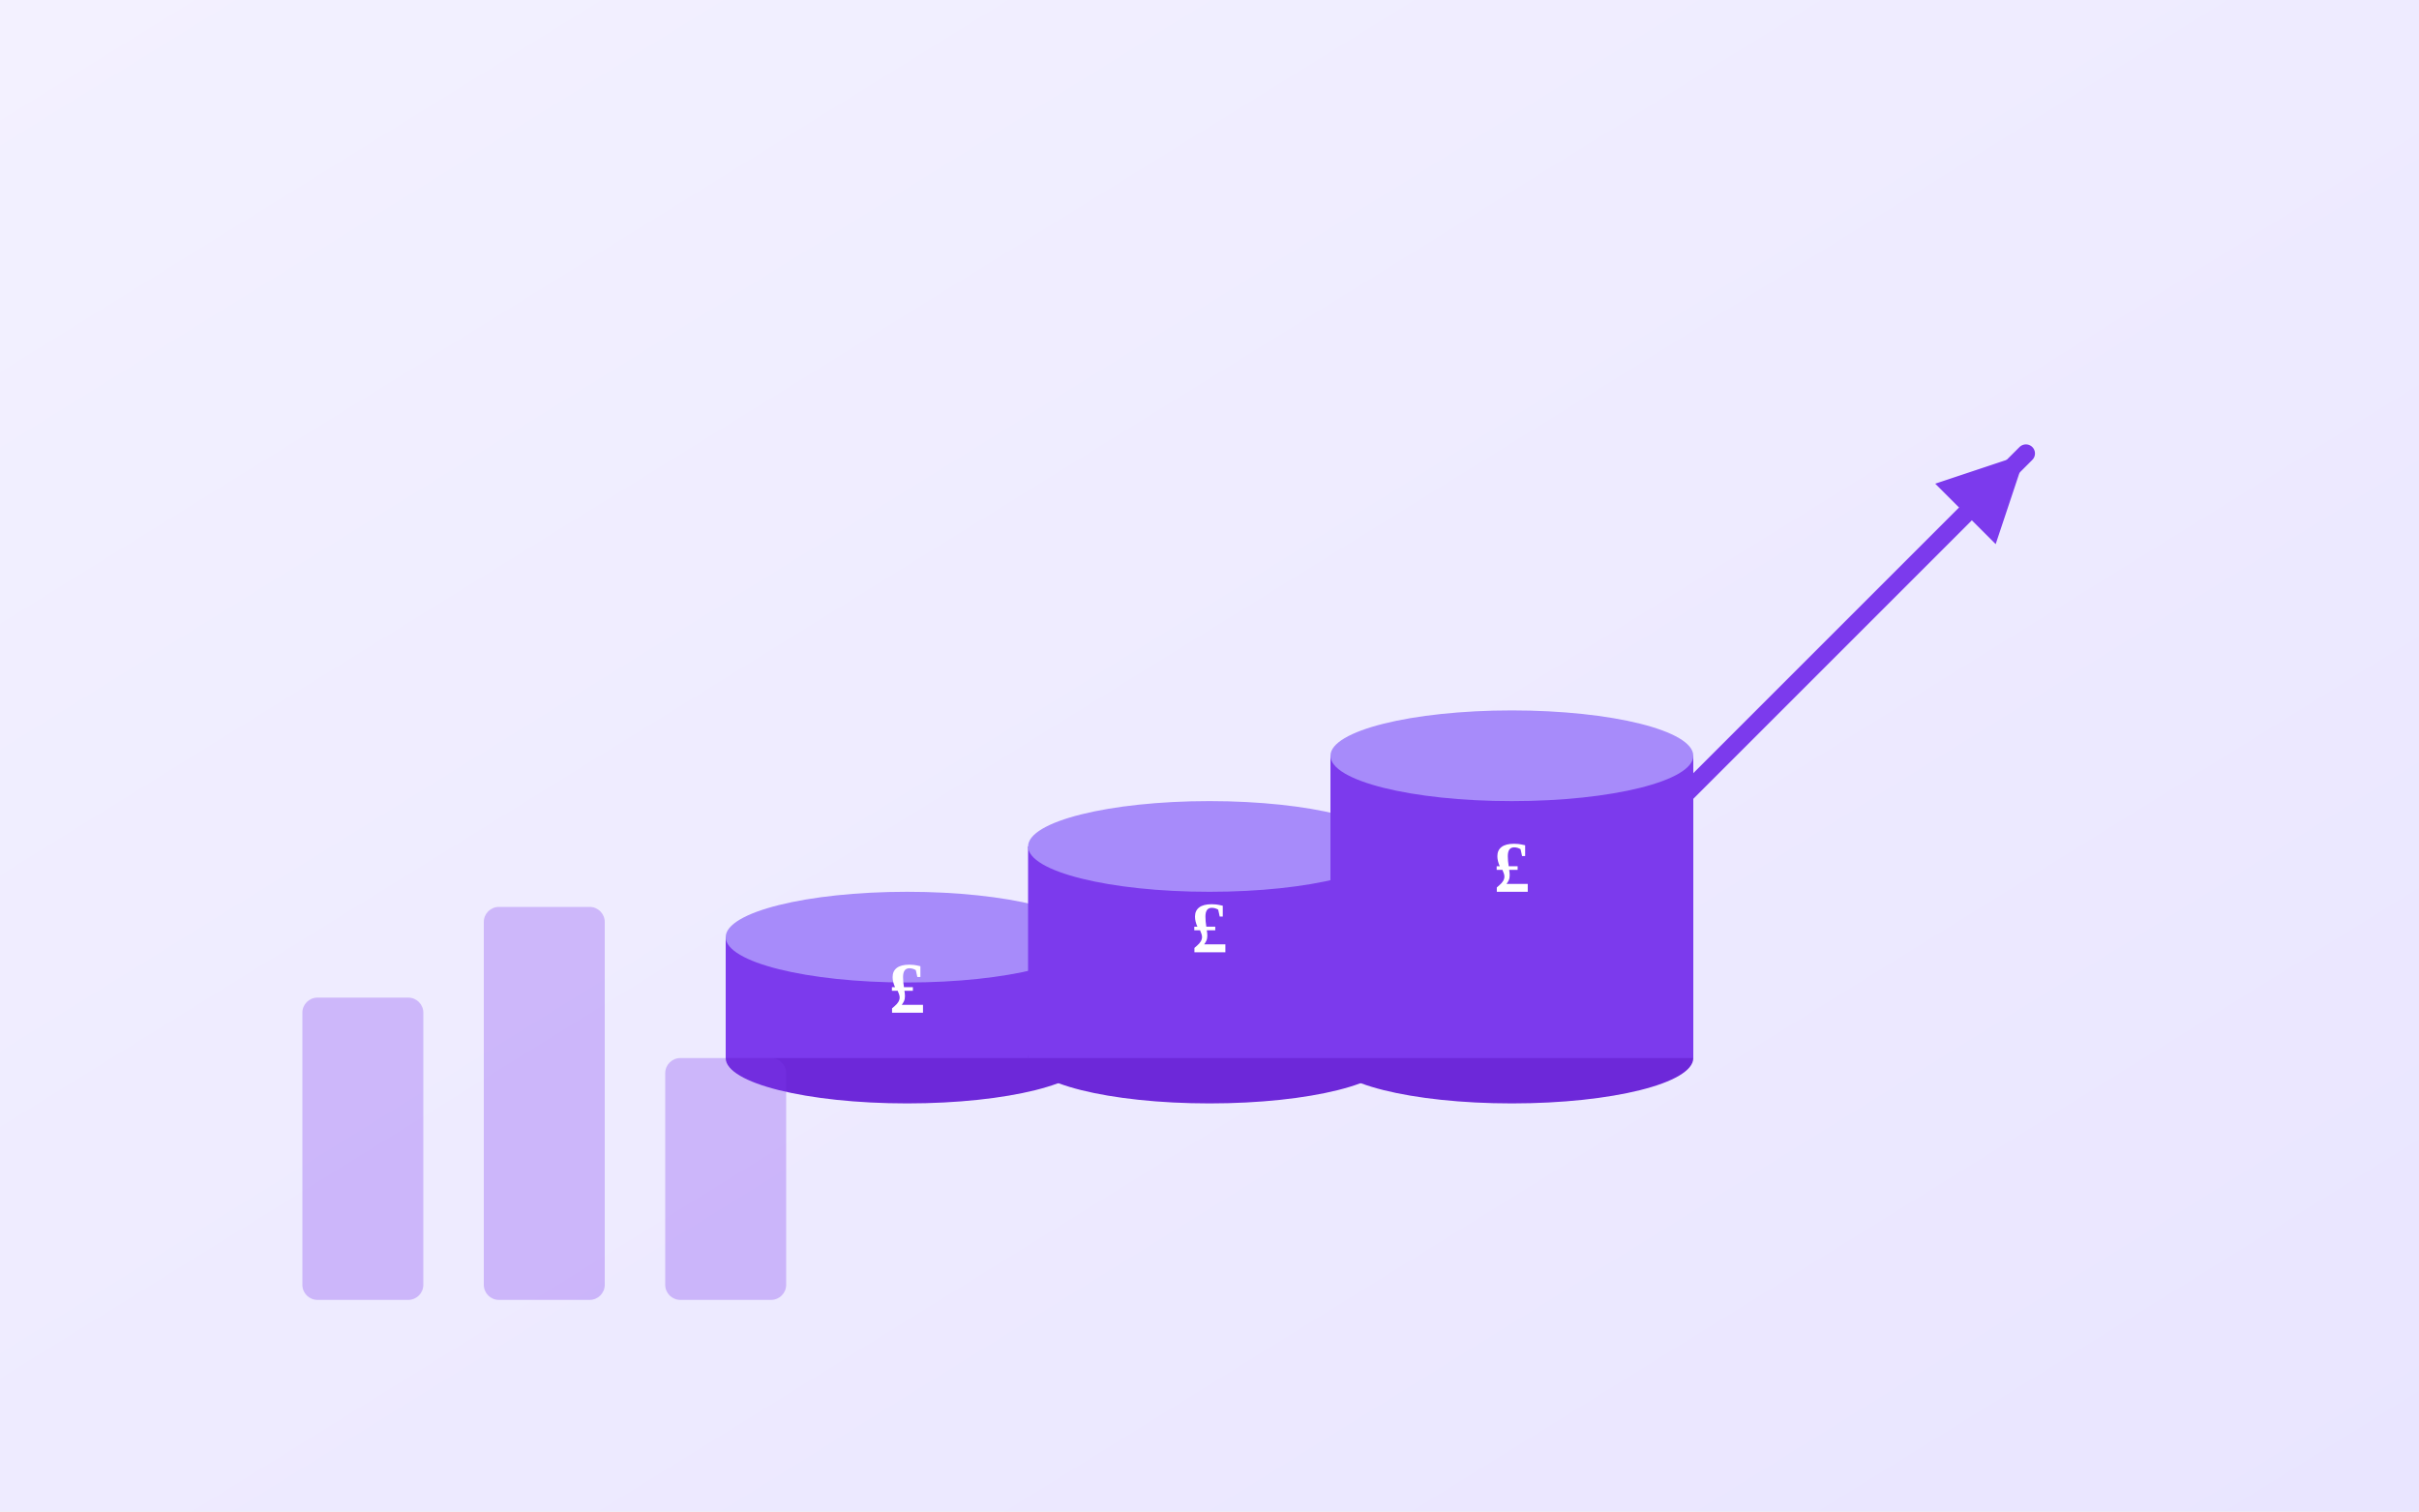
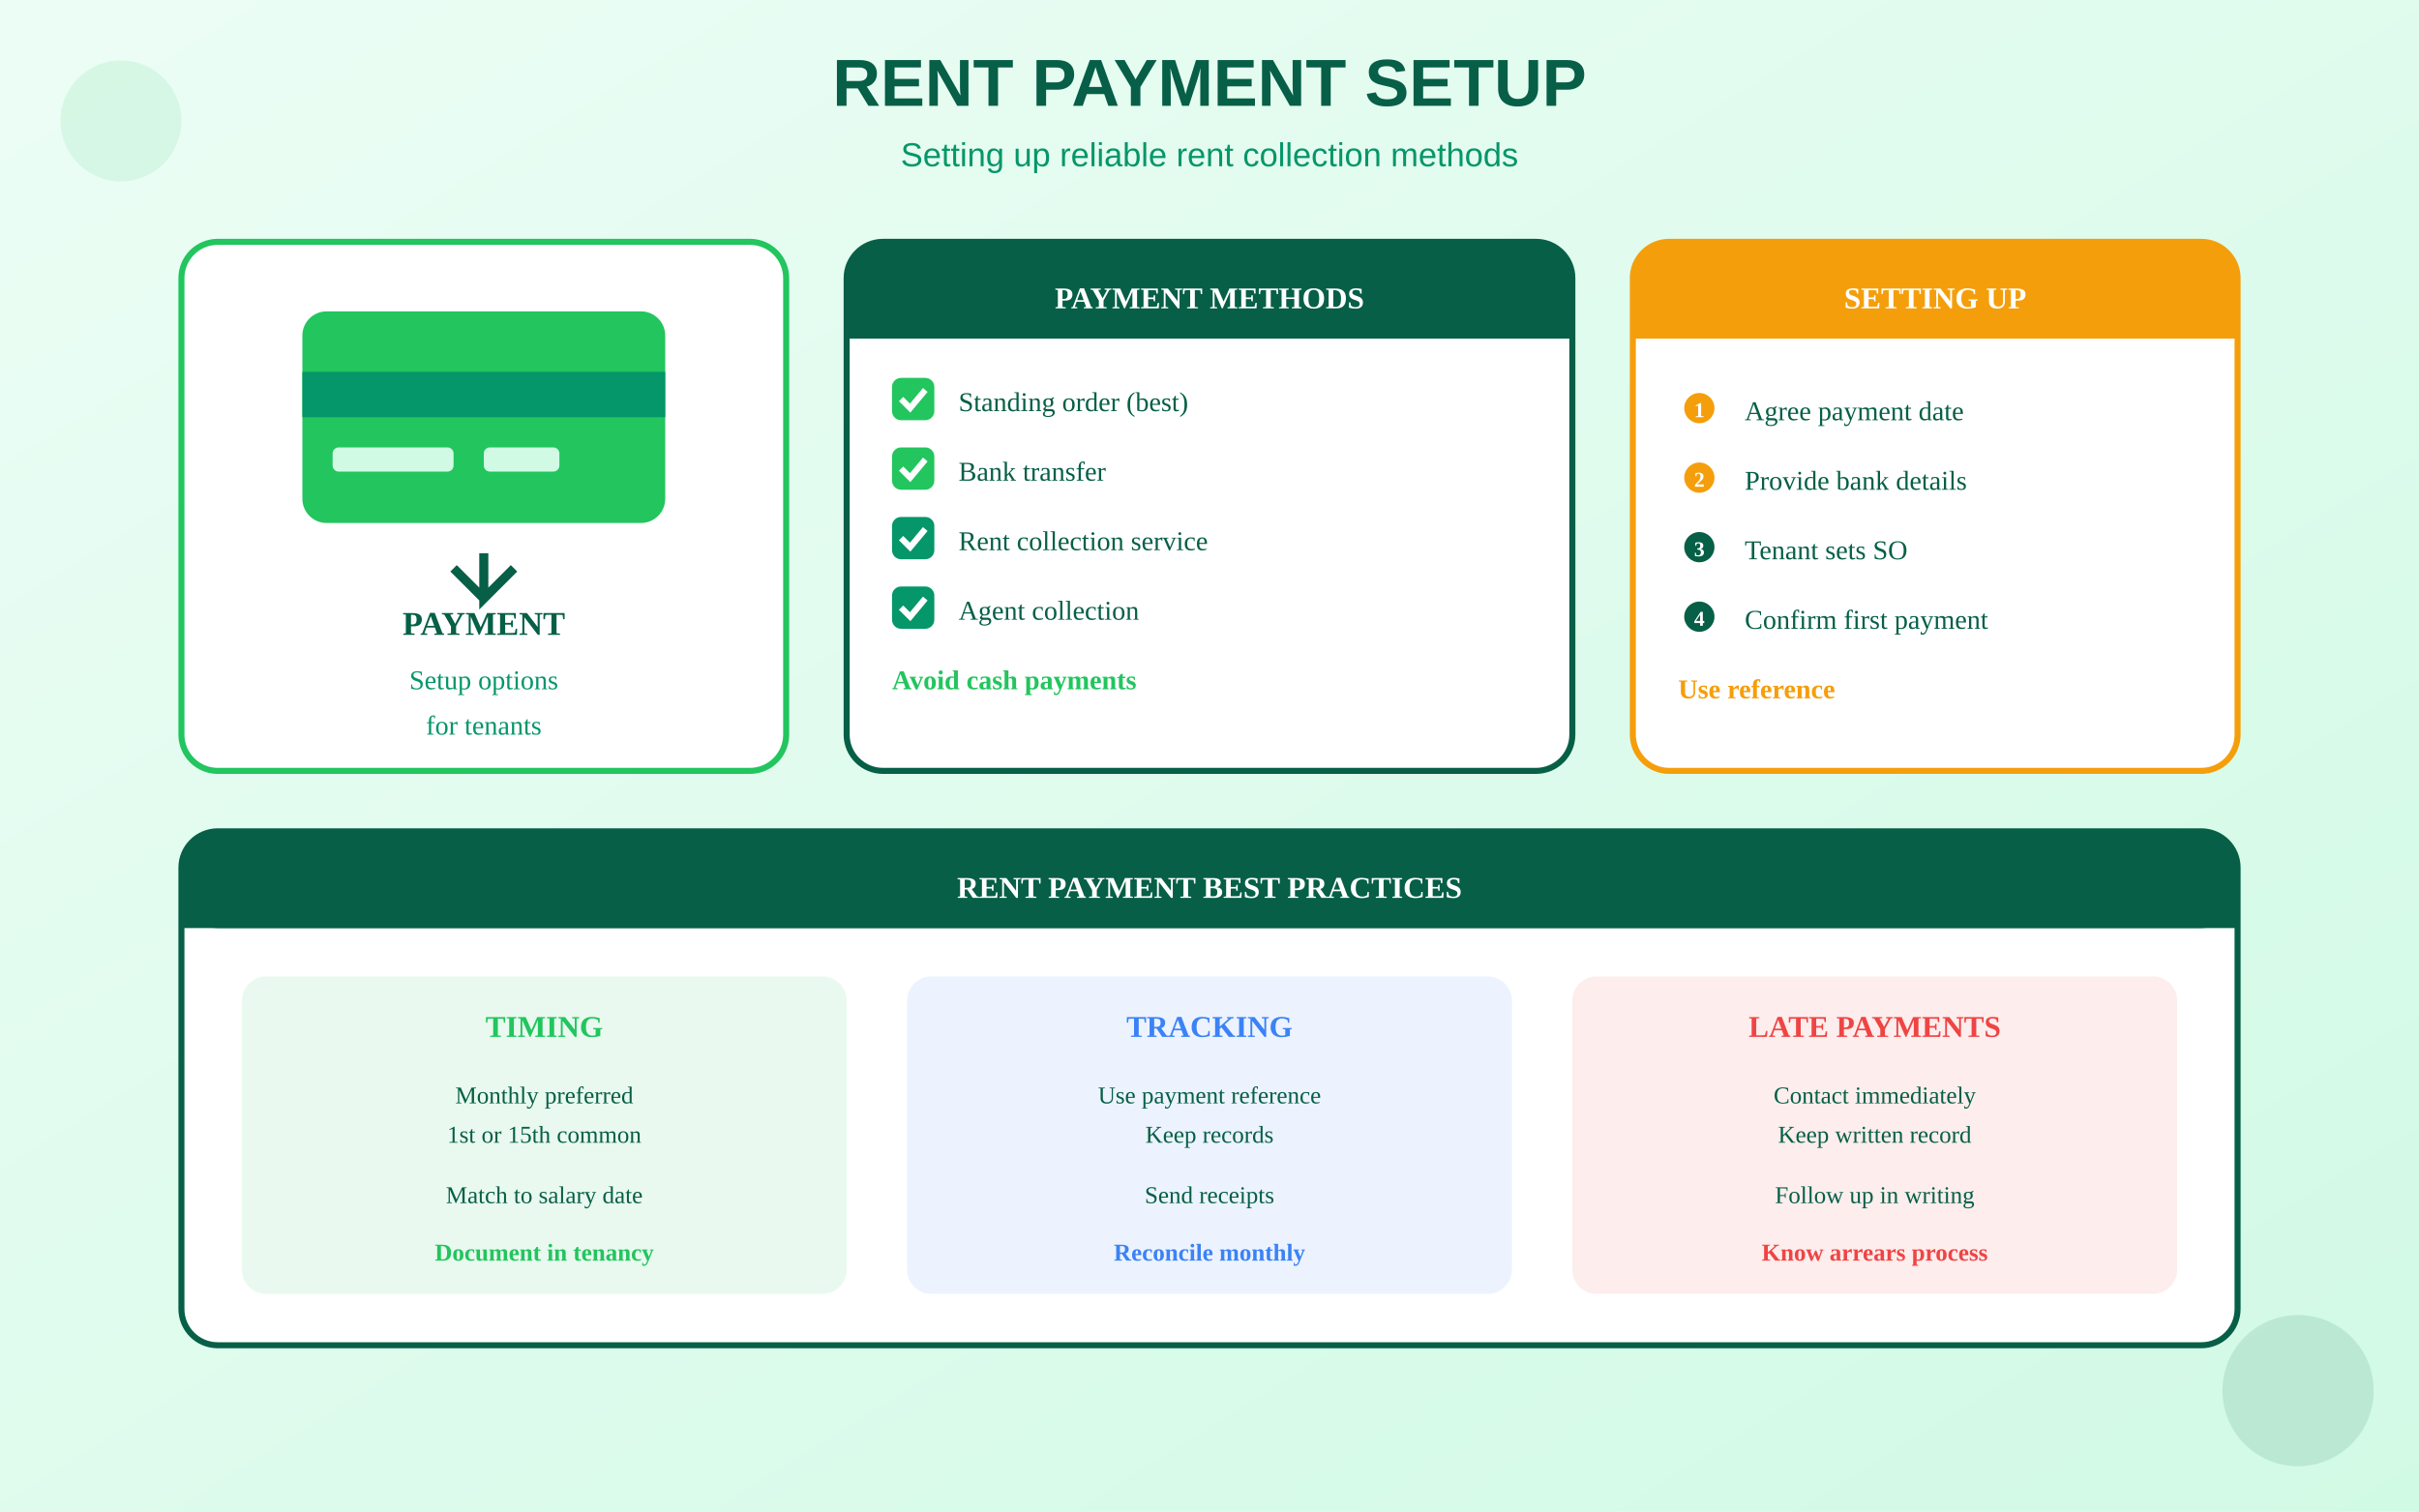
<svg xmlns="http://www.w3.org/2000/svg" viewBox="0 0 800 500">
  <defs>
    <linearGradient id="bgGrad" x1="0%" y1="0%" x2="100%" y2="100%">
-       <stop offset="0%" style="stop-color:#F3F1FF" />
-       <stop offset="100%" style="stop-color:#E9E5FF" />
+       <stop offset="0%" style="stop-color:#ECFDF5" />
+       <stop offset="100%" style="stop-color:#D1FAE5" />
    </linearGradient>
  </defs>
  <rect width="800" height="500" fill="url(#bgGrad)" />
-   <g transform="translate(300, 150)">
-     <ellipse cx="0" cy="200" rx="60" ry="15" fill="#6D28D9" />
-     <rect x="-60" y="160" width="120" height="40" fill="#7C3AED" />
-     <ellipse cx="0" cy="160" rx="60" ry="15" fill="#A78BFA" />
-     <text x="0" y="185" text-anchor="middle" fill="white" font-size="24" font-weight="bold">£</text>
-     <ellipse cx="100" cy="200" rx="60" ry="15" fill="#6D28D9" />
-     <rect x="40" y="130" width="120" height="70" fill="#7C3AED" />
-     <ellipse cx="100" cy="130" rx="60" ry="15" fill="#A78BFA" />
-     <text x="100" y="165" text-anchor="middle" fill="white" font-size="24" font-weight="bold">£</text>
-     <ellipse cx="200" cy="200" rx="60" ry="15" fill="#6D28D9" />
-     <rect x="140" y="100" width="120" height="100" fill="#7C3AED" />
-     <ellipse cx="200" cy="100" rx="60" ry="15" fill="#A78BFA" />
-     <text x="200" y="145" text-anchor="middle" fill="white" font-size="24" font-weight="bold">£</text>
+   <text x="400" y="35" text-anchor="middle" fill="#065F46" font-size="22" font-weight="bold" font-family="Arial">RENT PAYMENT SETUP</text>
+   <text x="400" y="55" text-anchor="middle" fill="#059669" font-size="11" font-family="Arial">Setting up reliable rent collection methods</text>
+   <g transform="translate(60, 80)">
+     <rect x="0" y="0" width="200" height="175" rx="12" fill="white" stroke="#22C55E" stroke-width="2" />
+     <g transform="translate(25, 8)">
+       <rect x="15" y="15" width="120" height="70" rx="8" fill="#22C55E" />
+       <rect x="15" y="35" width="120" height="15" fill="#059669" />
+       <rect x="25" y="60" width="40" height="8" rx="2" fill="#D1FAE5" />
+       <rect x="75" y="60" width="25" height="8" rx="2" fill="#D1FAE5" />
+       <path d="M75 95 L75 110 L85 100 M75 110 L65 100" stroke="#065F46" stroke-width="3" fill="none" />
+     </g>
+     <text x="100" y="130" text-anchor="middle" fill="#065F46" font-size="11" font-weight="bold">PAYMENT</text>
+     <text x="100" y="148" text-anchor="middle" fill="#059669" font-size="9">Setup options</text>
+     <text x="100" y="163" text-anchor="middle" fill="#059669" font-size="9">for tenants</text>
  </g>
-   <g transform="translate(550, 120)">
-     <line x1="0" y1="150" x2="120" y2="30" stroke="#7C3AED" stroke-width="6" stroke-linecap="round" />
-     <polygon points="120,30 90,40 110,60" fill="#7C3AED" />
+   <g transform="translate(280, 80)">
+     <rect x="0" y="0" width="240" height="175" rx="12" fill="white" stroke="#065F46" stroke-width="2" />
+     <rect x="0" y="0" width="240" height="32" rx="12" fill="#065F46" />
+     <rect x="0" y="20" width="240" height="12" fill="#065F46" />
+     <text x="120" y="22" text-anchor="middle" fill="white" font-size="10" font-weight="bold">PAYMENT METHODS</text>
+     <g transform="translate(15, 45)">
+       <rect x="0" y="0" width="14" height="14" rx="3" fill="#22C55E" />
+       <path d="M3 7 L6 10 L11 4" stroke="white" stroke-width="2" fill="none" />
+       <text x="22" y="11" fill="#065F46" font-size="9">Standing order (best)</text>
+     </g>
+     <g transform="translate(15, 68)">
+       <rect x="0" y="0" width="14" height="14" rx="3" fill="#22C55E" />
+       <path d="M3 7 L6 10 L11 4" stroke="white" stroke-width="2" fill="none" />
+       <text x="22" y="11" fill="#065F46" font-size="9">Bank transfer</text>
+     </g>
+     <g transform="translate(15, 91)">
+       <rect x="0" y="0" width="14" height="14" rx="3" fill="#059669" />
+       <path d="M3 7 L6 10 L11 4" stroke="white" stroke-width="2" fill="none" />
+       <text x="22" y="11" fill="#065F46" font-size="9">Rent collection service</text>
+     </g>
+     <g transform="translate(15, 114)">
+       <rect x="0" y="0" width="14" height="14" rx="3" fill="#059669" />
+       <path d="M3 7 L6 10 L11 4" stroke="white" stroke-width="2" fill="none" />
+       <text x="22" y="11" fill="#065F46" font-size="9">Agent collection</text>
+     </g>
+     <g transform="translate(15, 137)">
+       <text x="0" y="11" fill="#22C55E" font-size="9" font-weight="bold">Avoid cash payments</text>
+     </g>
  </g>
-   <g transform="translate(100, 250)" opacity="0.3">
-     <rect x="0" y="80" width="40" height="100" rx="5" fill="#7C3AED" />
-     <rect x="60" y="50" width="40" height="130" rx="5" fill="#7C3AED" />
-     <rect x="120" y="100" width="40" height="80" rx="5" fill="#7C3AED" />
+   <g transform="translate(540, 80)">
+     <rect x="0" y="0" width="200" height="175" rx="12" fill="white" stroke="#F59E0B" stroke-width="2" />
+     <rect x="0" y="0" width="200" height="32" rx="12" fill="#F59E0B" />
+     <rect x="0" y="20" width="200" height="12" fill="#F59E0B" />
+     <text x="100" y="22" text-anchor="middle" fill="white" font-size="10" font-weight="bold">SETTING UP</text>
+     <g transform="translate(15, 48)">
+       <circle cx="7" cy="7" r="5" fill="#F59E0B" />
+       <text x="7" y="10" text-anchor="middle" fill="white" font-size="7" font-weight="bold">1</text>
+       <text x="22" y="11" fill="#065F46" font-size="9">Agree payment date</text>
+     </g>
+     <g transform="translate(15, 71)">
+       <circle cx="7" cy="7" r="5" fill="#F59E0B" />
+       <text x="7" y="10" text-anchor="middle" fill="white" font-size="7" font-weight="bold">2</text>
+       <text x="22" y="11" fill="#065F46" font-size="9">Provide bank details</text>
+     </g>
+     <g transform="translate(15, 94)">
+       <circle cx="7" cy="7" r="5" fill="#065F46" />
+       <text x="7" y="10" text-anchor="middle" fill="white" font-size="7" font-weight="bold">3</text>
+       <text x="22" y="11" fill="#065F46" font-size="9">Tenant sets SO</text>
+     </g>
+     <g transform="translate(15, 117)">
+       <circle cx="7" cy="7" r="5" fill="#065F46" />
+       <text x="7" y="10" text-anchor="middle" fill="white" font-size="7" font-weight="bold">4</text>
+       <text x="22" y="11" fill="#065F46" font-size="9">Confirm first payment</text>
+     </g>
+     <g transform="translate(15, 140)">
+       <text x="0" y="11" fill="#F59E0B" font-size="9" font-weight="bold">Use reference</text>
+     </g>
  </g>
+   <g transform="translate(60, 275)">
+     <rect x="0" y="0" width="680" height="170" rx="12" fill="white" stroke="#065F46" stroke-width="2" />
+     <rect x="0" y="0" width="680" height="32" rx="12" fill="#065F46" />
+     <rect x="0" y="20" width="680" height="12" fill="#065F46" />
+     <text x="340" y="22" text-anchor="middle" fill="white" font-size="10" font-weight="bold">RENT PAYMENT BEST PRACTICES</text>
+     <g transform="translate(20, 48)">
+       <rect x="0" y="0" width="200" height="105" rx="8" fill="#22C55E" opacity="0.1" />
+       <text x="100" y="20" text-anchor="middle" fill="#22C55E" font-size="10" font-weight="bold">TIMING</text>
+       <text x="100" y="42" text-anchor="middle" fill="#065F46" font-size="8">Monthly preferred</text>
+       <text x="100" y="55" text-anchor="middle" fill="#065F46" font-size="8">1st or 15th common</text>
+       <text x="100" y="75" text-anchor="middle" fill="#065F46" font-size="8">Match to salary date</text>
+       <text x="100" y="94" text-anchor="middle" fill="#22C55E" font-size="8" font-weight="bold">Document in tenancy</text>
+     </g>
+     <g transform="translate(240, 48)">
+       <rect x="0" y="0" width="200" height="105" rx="8" fill="#3B82F6" opacity="0.1" />
+       <text x="100" y="20" text-anchor="middle" fill="#3B82F6" font-size="10" font-weight="bold">TRACKING</text>
+       <text x="100" y="42" text-anchor="middle" fill="#065F46" font-size="8">Use payment reference</text>
+       <text x="100" y="55" text-anchor="middle" fill="#065F46" font-size="8">Keep records</text>
+       <text x="100" y="75" text-anchor="middle" fill="#065F46" font-size="8">Send receipts</text>
+       <text x="100" y="94" text-anchor="middle" fill="#3B82F6" font-size="8" font-weight="bold">Reconcile monthly</text>
+     </g>
+     <g transform="translate(460, 48)">
+       <rect x="0" y="0" width="200" height="105" rx="8" fill="#EF4444" opacity="0.1" />
+       <text x="100" y="20" text-anchor="middle" fill="#EF4444" font-size="10" font-weight="bold">LATE PAYMENTS</text>
+       <text x="100" y="42" text-anchor="middle" fill="#065F46" font-size="8">Contact immediately</text>
+       <text x="100" y="55" text-anchor="middle" fill="#065F46" font-size="8">Keep written record</text>
+       <text x="100" y="75" text-anchor="middle" fill="#065F46" font-size="8">Follow up in writing</text>
+       <text x="100" y="94" text-anchor="middle" fill="#EF4444" font-size="8" font-weight="bold">Know arrears process</text>
+     </g>
+   </g>
+   <circle cx="40" cy="40" r="20" fill="#22C55E" opacity="0.1" />
+   <circle cx="760" cy="460" r="25" fill="#065F46" opacity="0.12" />
</svg>
